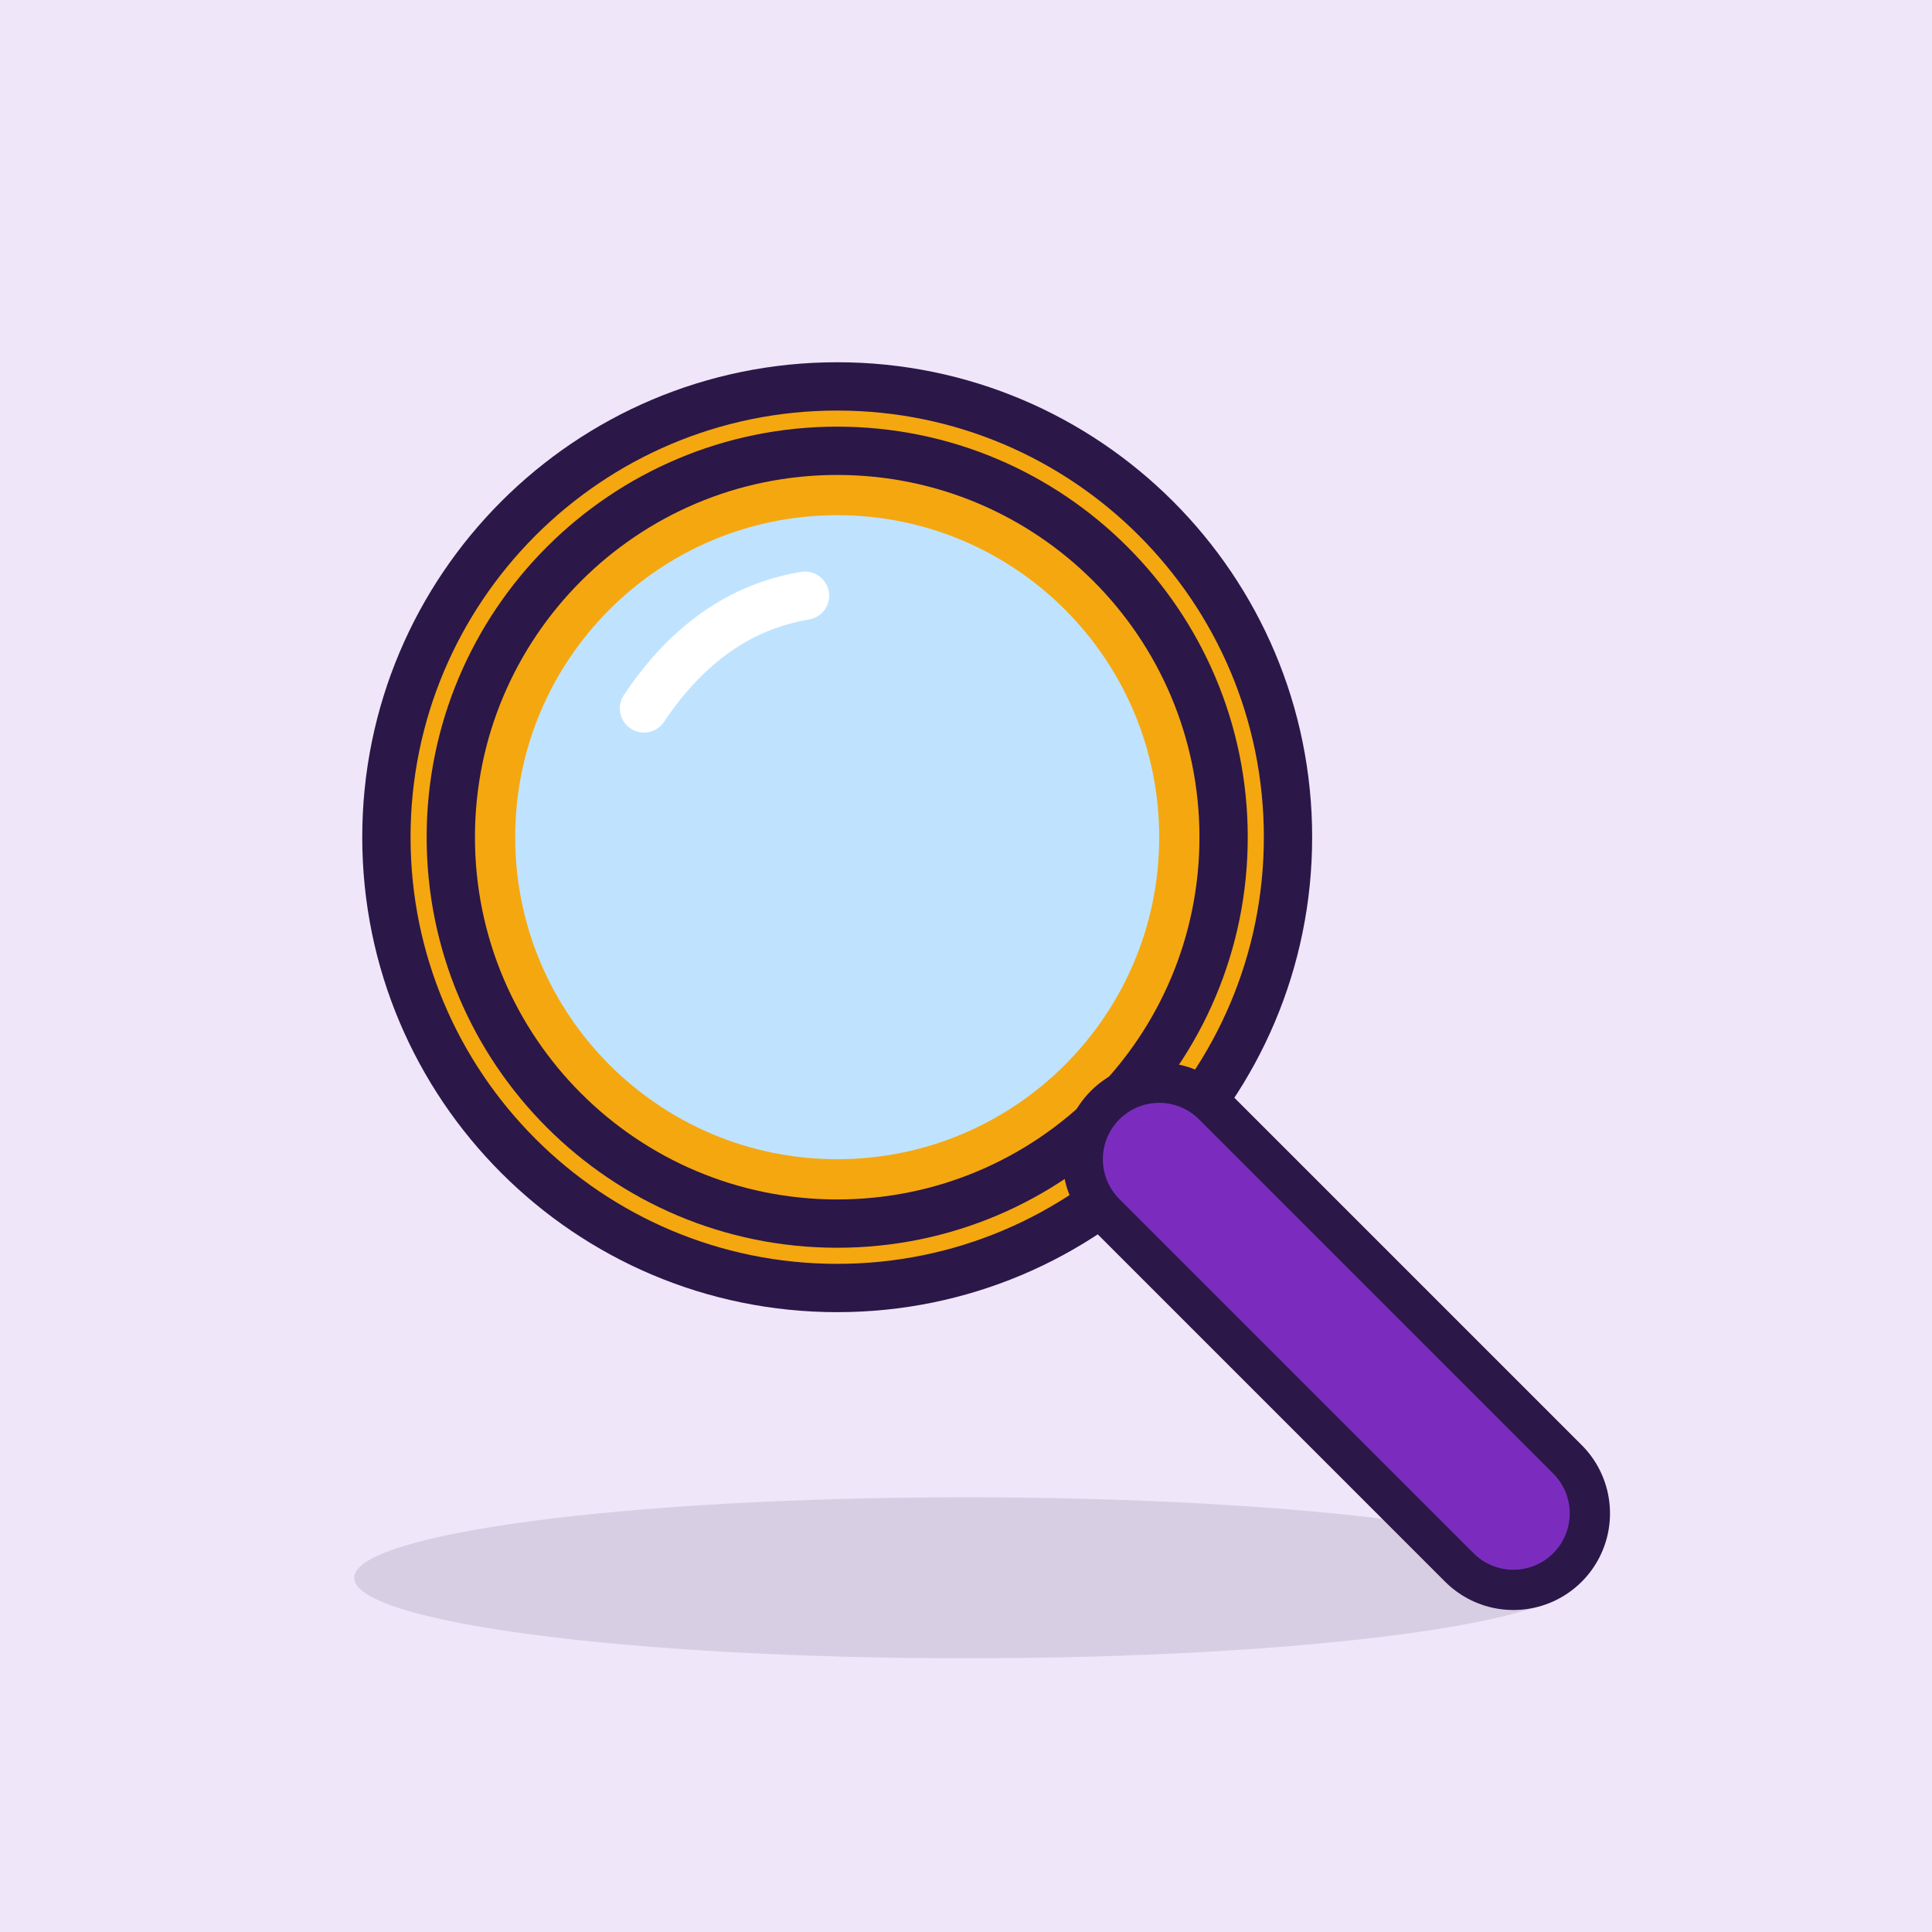
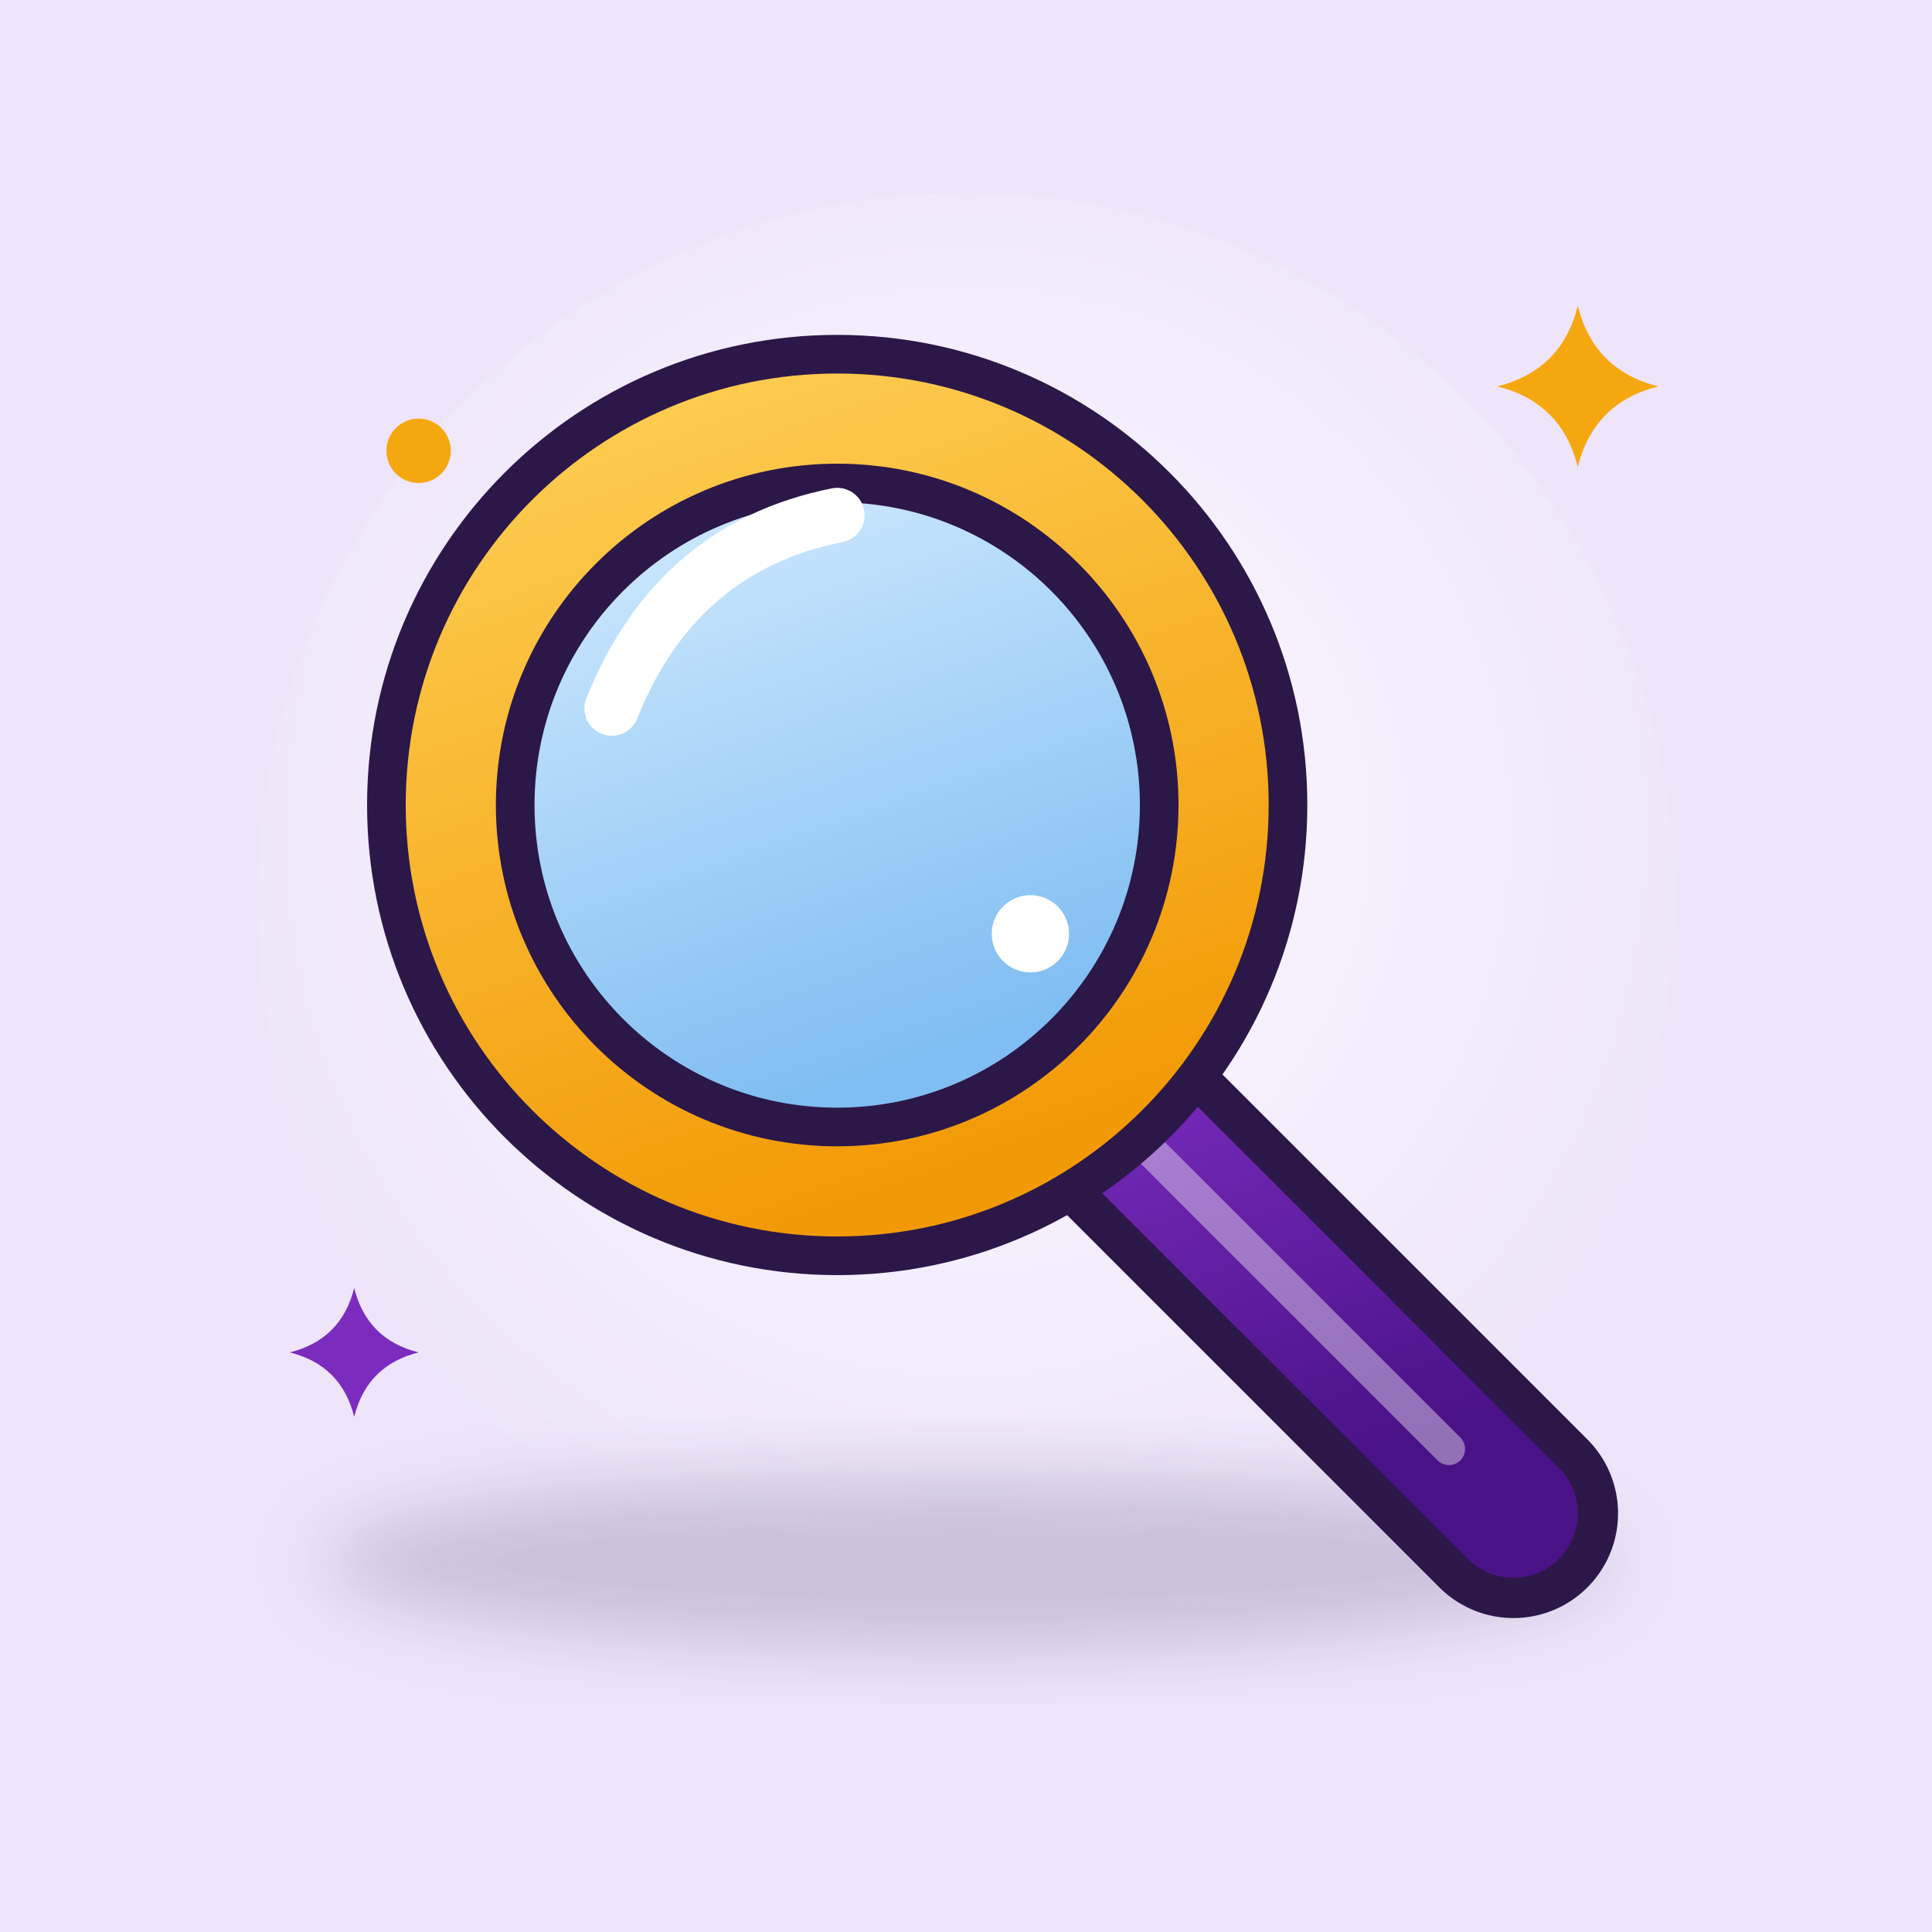
<svg xmlns="http://www.w3.org/2000/svg" viewBox="0 0 120 120" role="img">
-   <rect width="120" height="120" fill="#EFE6F9" />
-   <ellipse cx="60" cy="98" rx="38" ry="5" fill="#2B1748" opacity="0.12" />
-   <g stroke="#2B1748" stroke-width="3" stroke-linejoin="round" stroke-linecap="round">
-     <circle cx="52" cy="52" r="24" fill="#BFE3FF" />
-     <circle cx="52" cy="52" r="24" fill="none" stroke="#F5A70F" stroke-width="8" />
-     <circle cx="52" cy="52" r="24" fill="none" />
-     <circle cx="52" cy="52" r="28" fill="none" />
-     <path d="M72 72 L94 94" stroke-width="12" />
-     <path d="M72 72 L94 94" stroke="#7B2CBF" stroke-width="7" />
-     <path d="M40 44 Q44 38 50 37" fill="none" stroke="#FFFFFF" stroke-width="3" />
+   <defs>
+     <linearGradient id="pur" x1="0" y1="0" x2="0.35" y2="1">
+       <stop offset="0" stop-color="#A35BE8" />
+       <stop offset="1" stop-color="#6A1FB5" />
+     </linearGradient>
+     <linearGradient id="purD" x1="0" y1="0" x2="0.35" y2="1">
+       <stop offset="0" stop-color="#7B2CBF" />
+       <stop offset="1" stop-color="#4A1287" />
+     </linearGradient>
+     <linearGradient id="gold" x1="0" y1="0" x2="0.35" y2="1">
+       <stop offset="0" stop-color="#FFD45C" />
+       <stop offset="1" stop-color="#F29A05" />
+     </linearGradient>
+     <linearGradient id="goldD" x1="0" y1="0" x2="0.35" y2="1">
+       <stop offset="0" stop-color="#F2A20C" />
+       <stop offset="1" stop-color="#C97A00" />
+     </linearGradient>
+     <linearGradient id="slate" x1="0" y1="0" x2="0.35" y2="1">
+       <stop offset="0" stop-color="#66737B" />
+       <stop offset="1" stop-color="#353F46" />
+     </linearGradient>
+     <linearGradient id="slateL" x1="0" y1="0" x2="0.35" y2="1">
+       <stop offset="0" stop-color="#B8C3CA" />
+       <stop offset="1" stop-color="#7F8C94" />
+     </linearGradient>
+     <linearGradient id="red" x1="0" y1="0" x2="0.35" y2="1">
+       <stop offset="0" stop-color="#FF7A66" />
+       <stop offset="1" stop-color="#CC3526" />
+     </linearGradient>
+     <linearGradient id="blue" x1="0" y1="0" x2="0.35" y2="1">
+       <stop offset="0" stop-color="#5DB0F5" />
+       <stop offset="1" stop-color="#1C64A8" />
+     </linearGradient>
+     <linearGradient id="green" x1="0" y1="0" x2="0.35" y2="1">
+       <stop offset="0" stop-color="#5CC183" />
+       <stop offset="1" stop-color="#22794A" />
+     </linearGradient>
+     <linearGradient id="greenD" x1="0" y1="0" x2="0.35" y2="1">
+       <stop offset="0" stop-color="#2F8F57" />
+       <stop offset="1" stop-color="#155A33" />
+     </linearGradient>
+     <linearGradient id="pink" x1="0" y1="0" x2="0.35" y2="1">
+       <stop offset="0" stop-color="#FF8FB5" />
+       <stop offset="1" stop-color="#D02F6B" />
+     </linearGradient>
+     <linearGradient id="teal" x1="0" y1="0" x2="0.35" y2="1">
+       <stop offset="0" stop-color="#4CC4D2" />
+       <stop offset="1" stop-color="#14808E" />
+     </linearGradient>
+     <linearGradient id="cream" x1="0" y1="0" x2="0.35" y2="1">
+       <stop offset="0" stop-color="#FFFFFF" />
+       <stop offset="1" stop-color="#E6DEF2" />
+     </linearGradient>
+     <linearGradient id="brown" x1="0" y1="0" x2="0.35" y2="1">
+       <stop offset="0" stop-color="#C68B52" />
+       <stop offset="1" stop-color="#7E4F22" />
+     </linearGradient>
+     <linearGradient id="screen" x1="0" y1="0" x2="0.35" y2="1">
+       <stop offset="0" stop-color="#D6EDFF" />
+       <stop offset="1" stop-color="#7FBDF2" />
+     </linearGradient>
+     <linearGradient id="wood" x1="0" y1="0" x2="0.35" y2="1">
+       <stop offset="0" stop-color="#E0A869" />
+       <stop offset="1" stop-color="#A8692E" />
+     </linearGradient>
+     <linearGradient id="glow" x1="0" y1="0" x2="0.35" y2="1">
+       <stop offset="0" stop-color="#FFF3C4" />
+       <stop offset="1" stop-color="#FFD45C" />
+     </linearGradient>
+     <linearGradient id="skin" x1="0" y1="0" x2="0.35" y2="1">
+       <stop offset="0" stop-color="#FFFFFF" />
+       <stop offset="1" stop-color="#F1EAF9" />
+     </linearGradient>
+     <filter id="soft" x="-30%" y="-30%" width="160%" height="160%">
+       <feGaussianBlur stdDeviation="2.2" />
+     </filter>
+     <radialGradient id="halo" cx="0.5" cy="0.45" r="0.55">
+       <stop offset="0" stop-color="#FFFFFF" stop-opacity="0.85" />
+       <stop offset="1" stop-color="#FFFFFF" stop-opacity="0" />
+     </radialGradient>
+   </defs>
+   <rect width="120" height="120" fill="#EEE5FA" />
+   <circle cx="60" cy="56" r="44" fill="url(#halo)" />
+   <path d="M98 19 Q99 23 103 24 Q99 25 98 29 Q97 25 93 24 Q97 23 98 19 Z" fill="#F5A70F" stroke="none" />
+   <path d="M22 80.0 Q22.8 83.2 26.0 84 Q22.8 84.8 22 88.0 Q21.2 84.8 18.0 84 Q21.2 83.2 22 80.0 Z" fill="#7B2CBF" stroke="none" />
+   <circle cx="26" cy="28" r="2" fill="#F5A70F" opacity="1" stroke="none" />
+   <ellipse cx="60" cy="97" rx="40" ry="5.5" fill="#2B1748" opacity="0.18" filter="url(#soft)" />
+   <g stroke="#2B1748" stroke-width="2.4" stroke-linejoin="round" stroke-linecap="round">
+     <path d="M66 66 L94 94" stroke-width="13" />
+     <path d="M66 66 L94 94" stroke="url(#purD)" stroke-width="8" />
+     <path d="M70 70 L90 90" stroke="#FFFFFF" stroke-width="2" opacity="0.4" />
+     <circle cx="52" cy="50" r="28" fill="url(#gold)" />
+     <circle cx="52" cy="50" r="20" fill="url(#screen)" />
+     <path d="M38 44 Q42 34 52 32" fill="none" stroke="#FFFFFF" stroke-width="3.4" />
+     <circle cx="64" cy="58" r="2.4" fill="#FFFFFF" stroke="none" />
  </g>
</svg>
